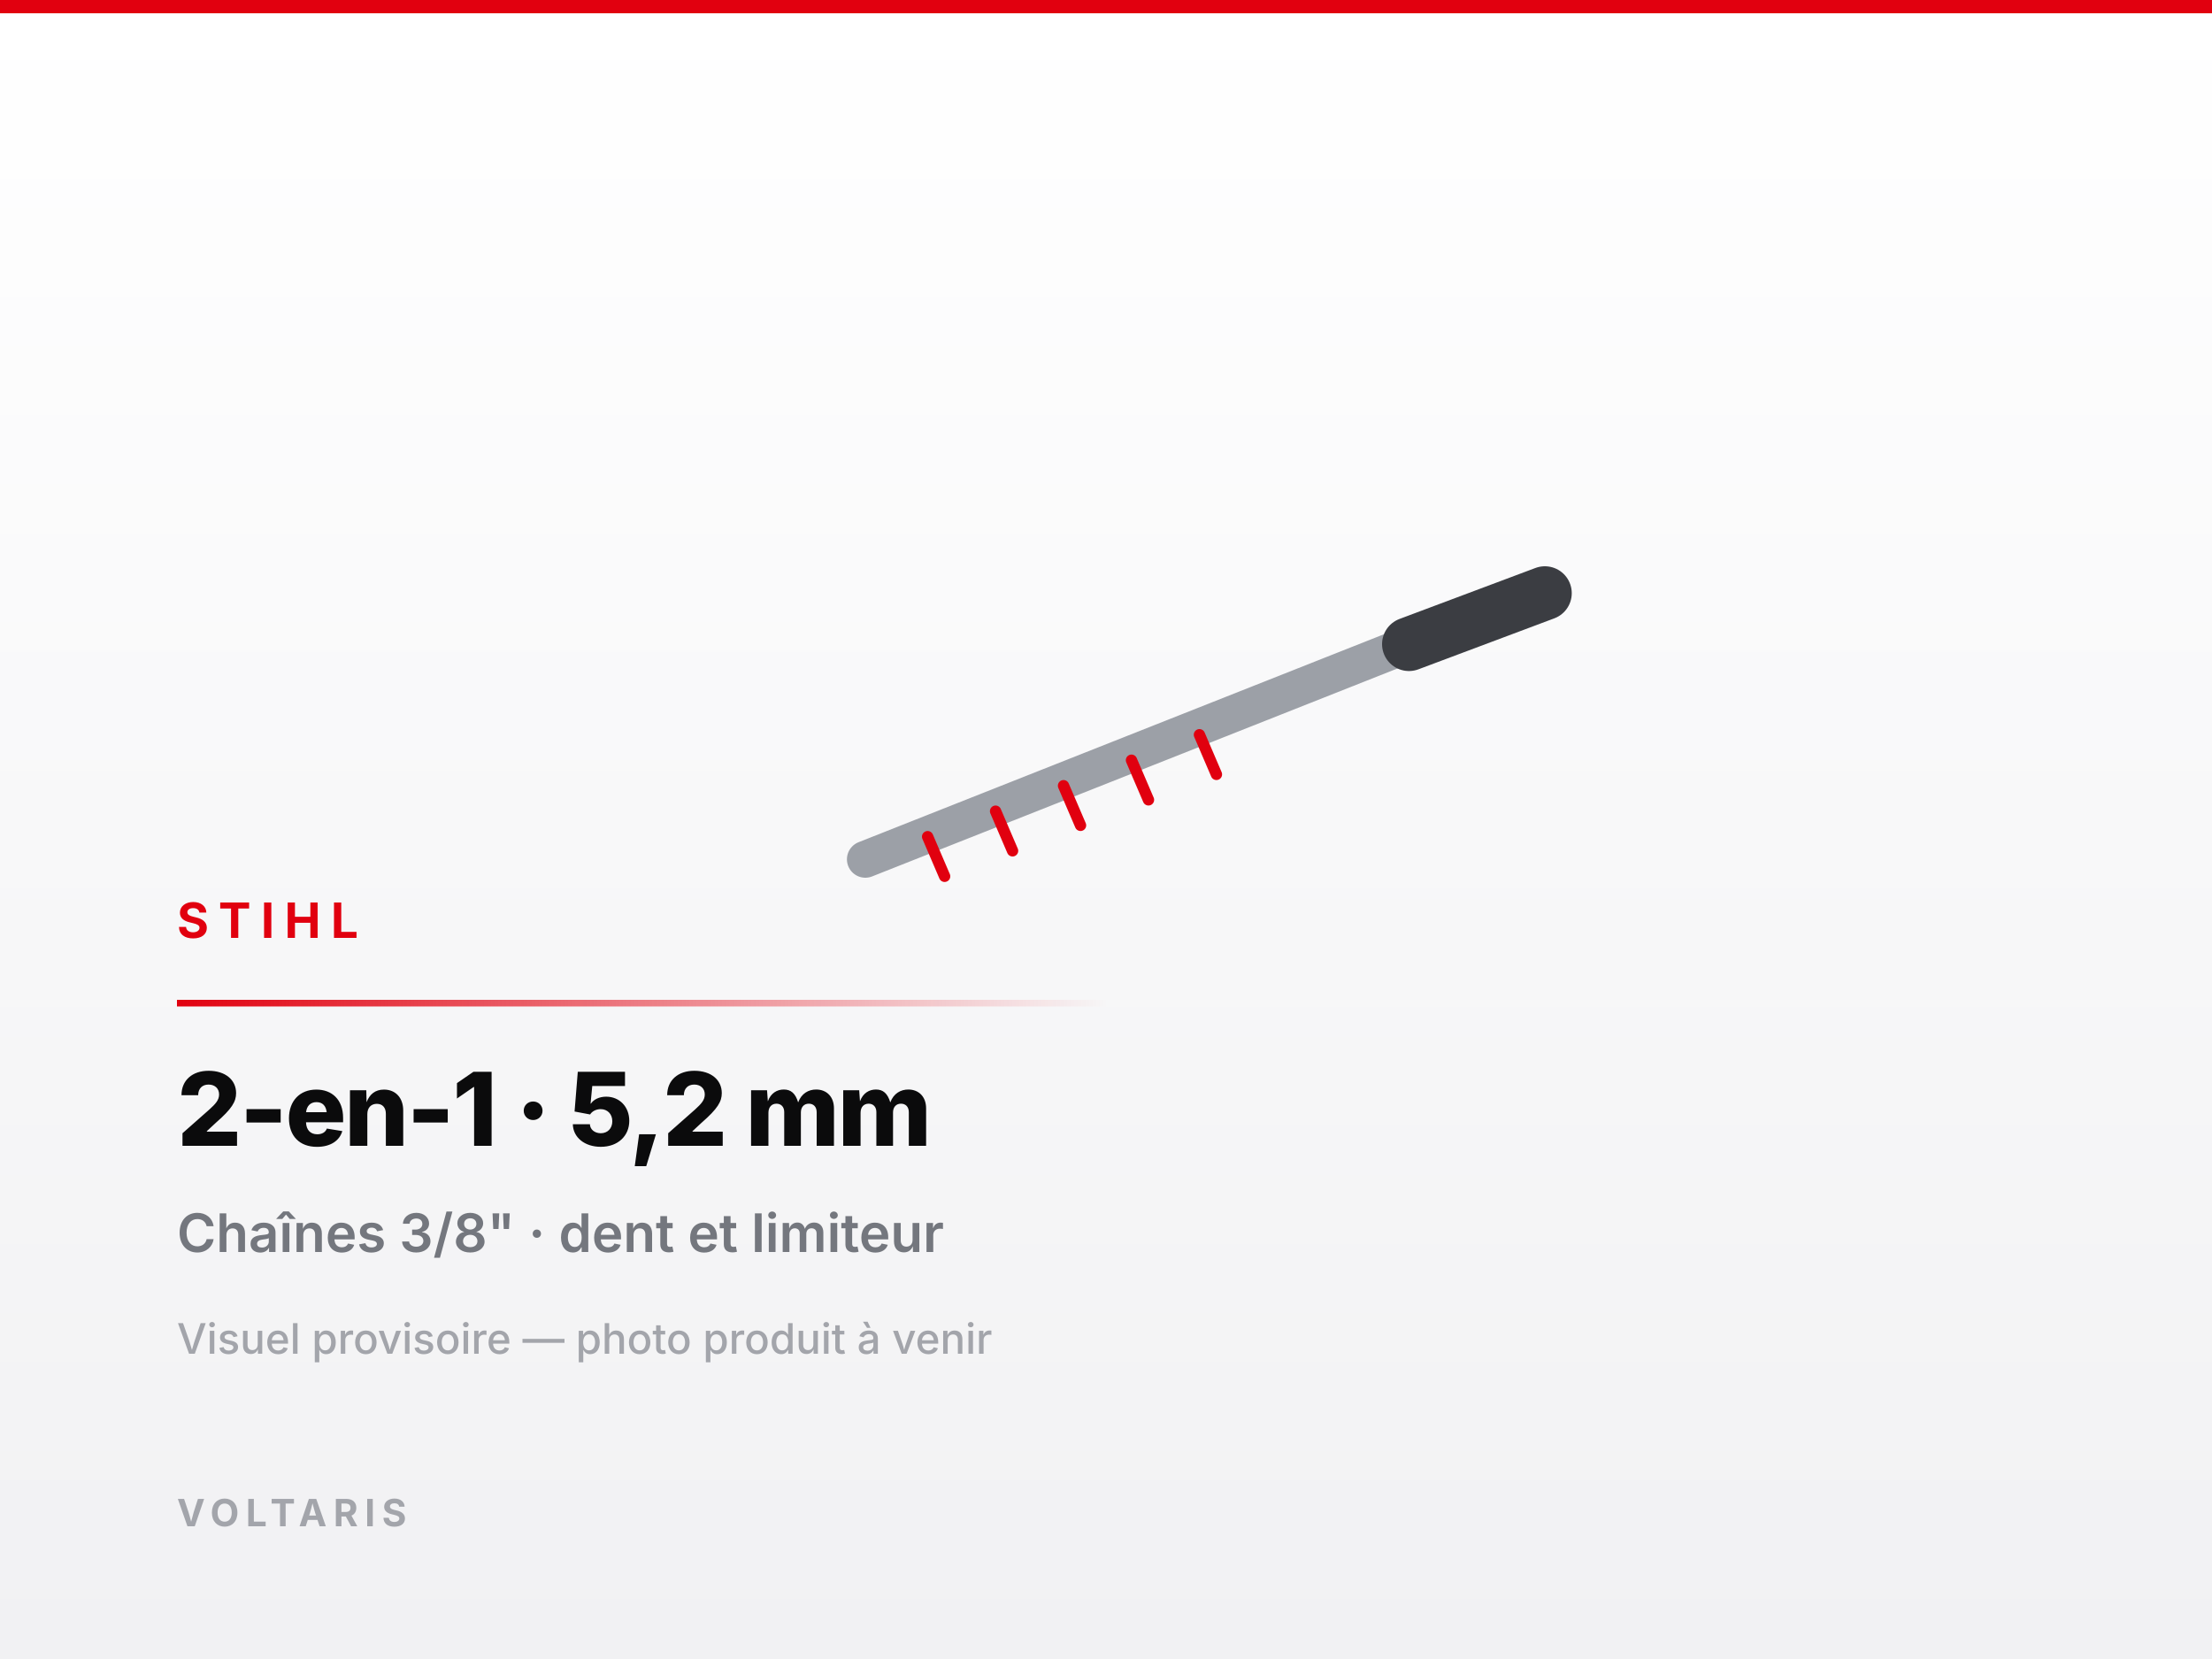
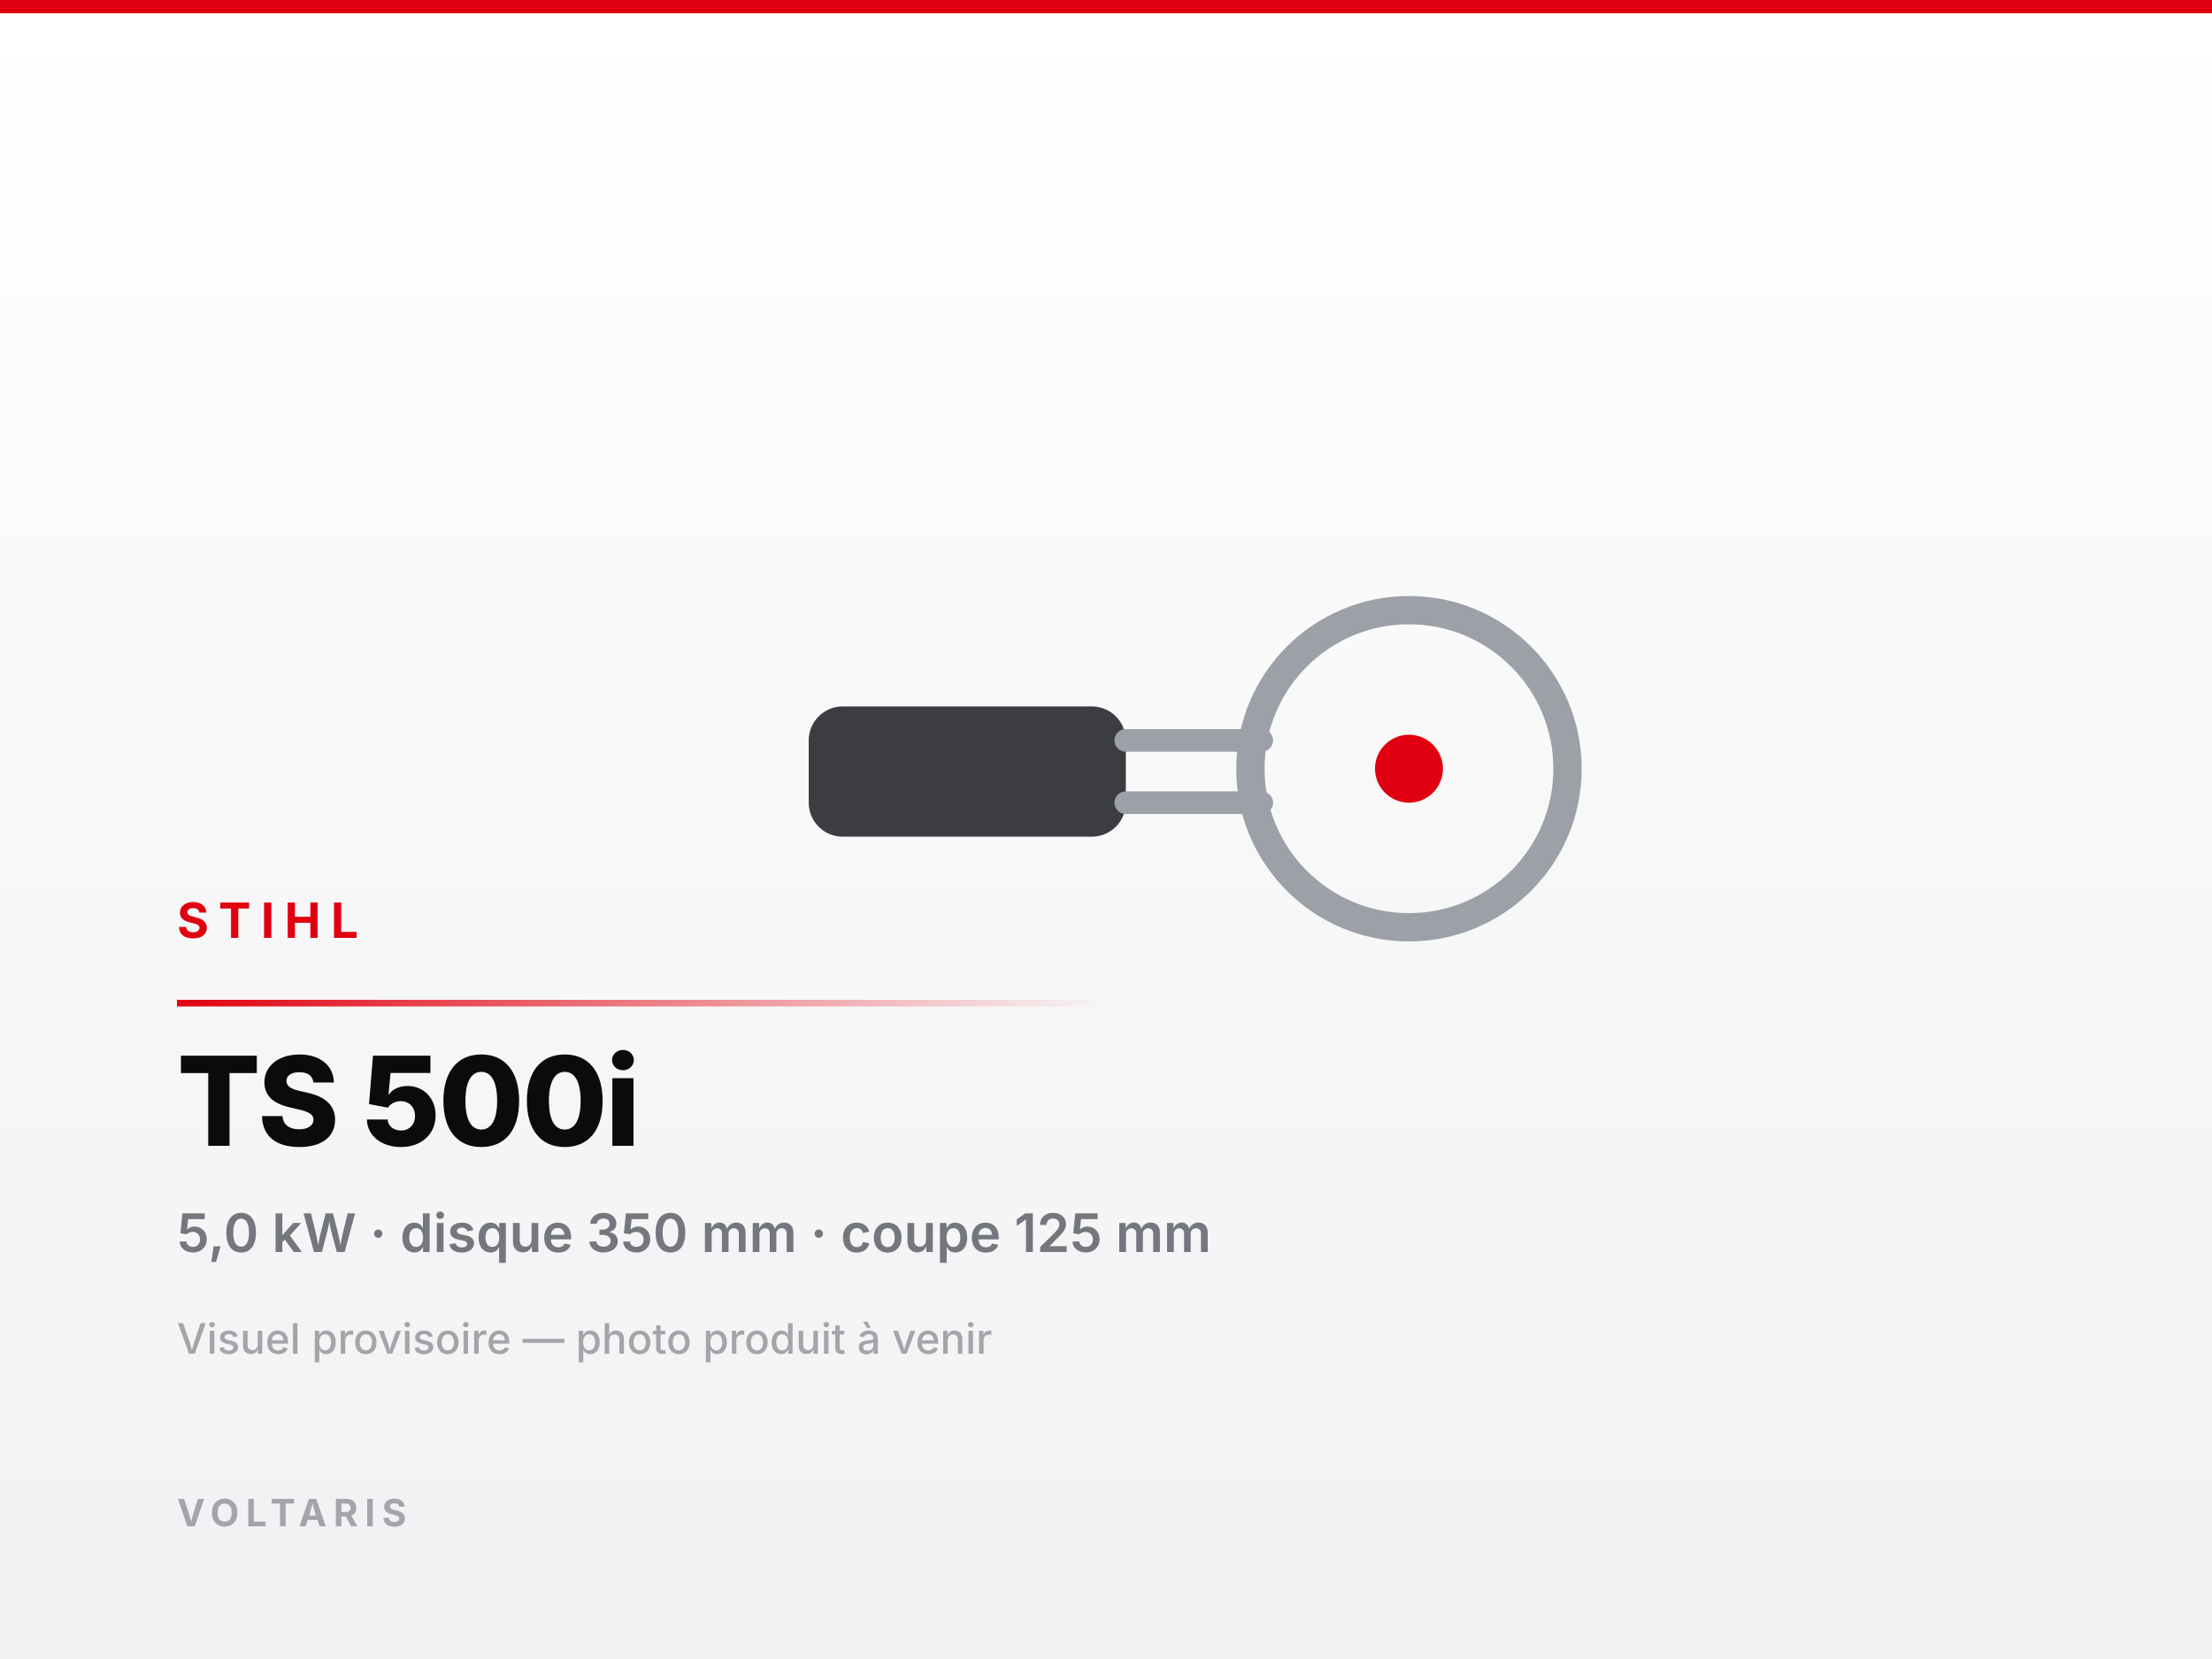
- <svg xmlns="http://www.w3.org/2000/svg" viewBox="0 0 1000 750" width="1000" height="750" role="img" aria-label="STIHL 2-en-1 · 5,2 mm — Chaînes 3/8&quot; · dent et limiteur">
+ <svg xmlns="http://www.w3.org/2000/svg" viewBox="0 0 1000 750" width="1000" height="750" role="img" aria-label="STIHL TS 500i — 5,0 kW · disque 350 mm · coupe 125 mm">
  <defs>
    <linearGradient id="bg" x1="0" y1="0" x2="0" y2="1">
      <stop offset="0%" stop-color="#FFFFFF" />
      <stop offset="100%" stop-color="#F1F1F3" />
    </linearGradient>
    <linearGradient id="rule" x1="0" y1="0" x2="1" y2="0">
      <stop offset="0%" stop-color="#E1000F" />
      <stop offset="100%" stop-color="#E1000F" stop-opacity="0" />
    </linearGradient>
  </defs>
  <rect width="1000" height="750" fill="url(#bg)" />
  <rect x="0" y="0" width="1000" height="6" fill="#E1000F" />
  <g transform="translate(340 240) scale(1.28)">
-     <path d="M40 116 L232 40" stroke="#9CA0A7" stroke-width="13" stroke-linecap="round" />
-     <path d="M232 40 l48 -18" stroke="#3B3D42" stroke-width="19" stroke-linecap="round" />
-     <path d="M62 108 l6 14 M86 99 l6 14 M110 90 l6 14 M134 81 l6 14 M158 72 l6 14" stroke="#E1000F" stroke-width="4" stroke-linecap="round" />
+     <rect x="20" y="62" width="112" height="46" rx="12" fill="#3B3D42" />
+     <circle cx="232" cy="84" r="56" fill="none" stroke="#9CA0A7" stroke-width="10" />
+     <circle cx="232" cy="84" r="12" fill="#E1000F" />
+     <path d="M132 74 h48 M132 96 h48" stroke="#9CA0A7" stroke-width="8" stroke-linecap="round" />
  </g>
  <rect x="80" y="452" width="420" height="3" fill="url(#rule)" />
  <text x="80" y="424" font-family="Inter, Roboto, Helvetica, Arial, sans-serif" font-size="22" font-weight="700" letter-spacing="4.5" fill="#E1000F">STIHL</text>
-   <text x="80" y="518" font-family="Inter, Roboto, Helvetica, Arial, sans-serif" font-size="46" font-weight="800" letter-spacing="-1" fill="#0B0B0C">2-en-1 · 5,2 mm</text>
-   <text x="80" y="566" font-family="Inter, Roboto, Helvetica, Arial, sans-serif" font-size="24" font-weight="600" fill="#74777E">Chaînes 3/8" · dent et limiteur</text>
+   <text x="80" y="518" font-family="Inter, Roboto, Helvetica, Arial, sans-serif" font-size="56" font-weight="800" letter-spacing="-1" fill="#0B0B0C">TS 500i</text>
+   <text x="80" y="566" font-family="Inter, Roboto, Helvetica, Arial, sans-serif" font-size="24" font-weight="600" fill="#74777E">5,0 kW · disque 350 mm · coupe 125 mm</text>
  <text x="80" y="612" font-family="Inter, Roboto, Helvetica, Arial, sans-serif" font-size="19" font-weight="500" fill="#A3A5AB">Visuel provisoire — photo produit à venir</text>
  <text x="80" y="690" font-family="Inter, Roboto, Helvetica, Arial, sans-serif" font-size="17" font-weight="700" letter-spacing="3" fill="#A3A5AB">VOLTARIS</text>
</svg>
